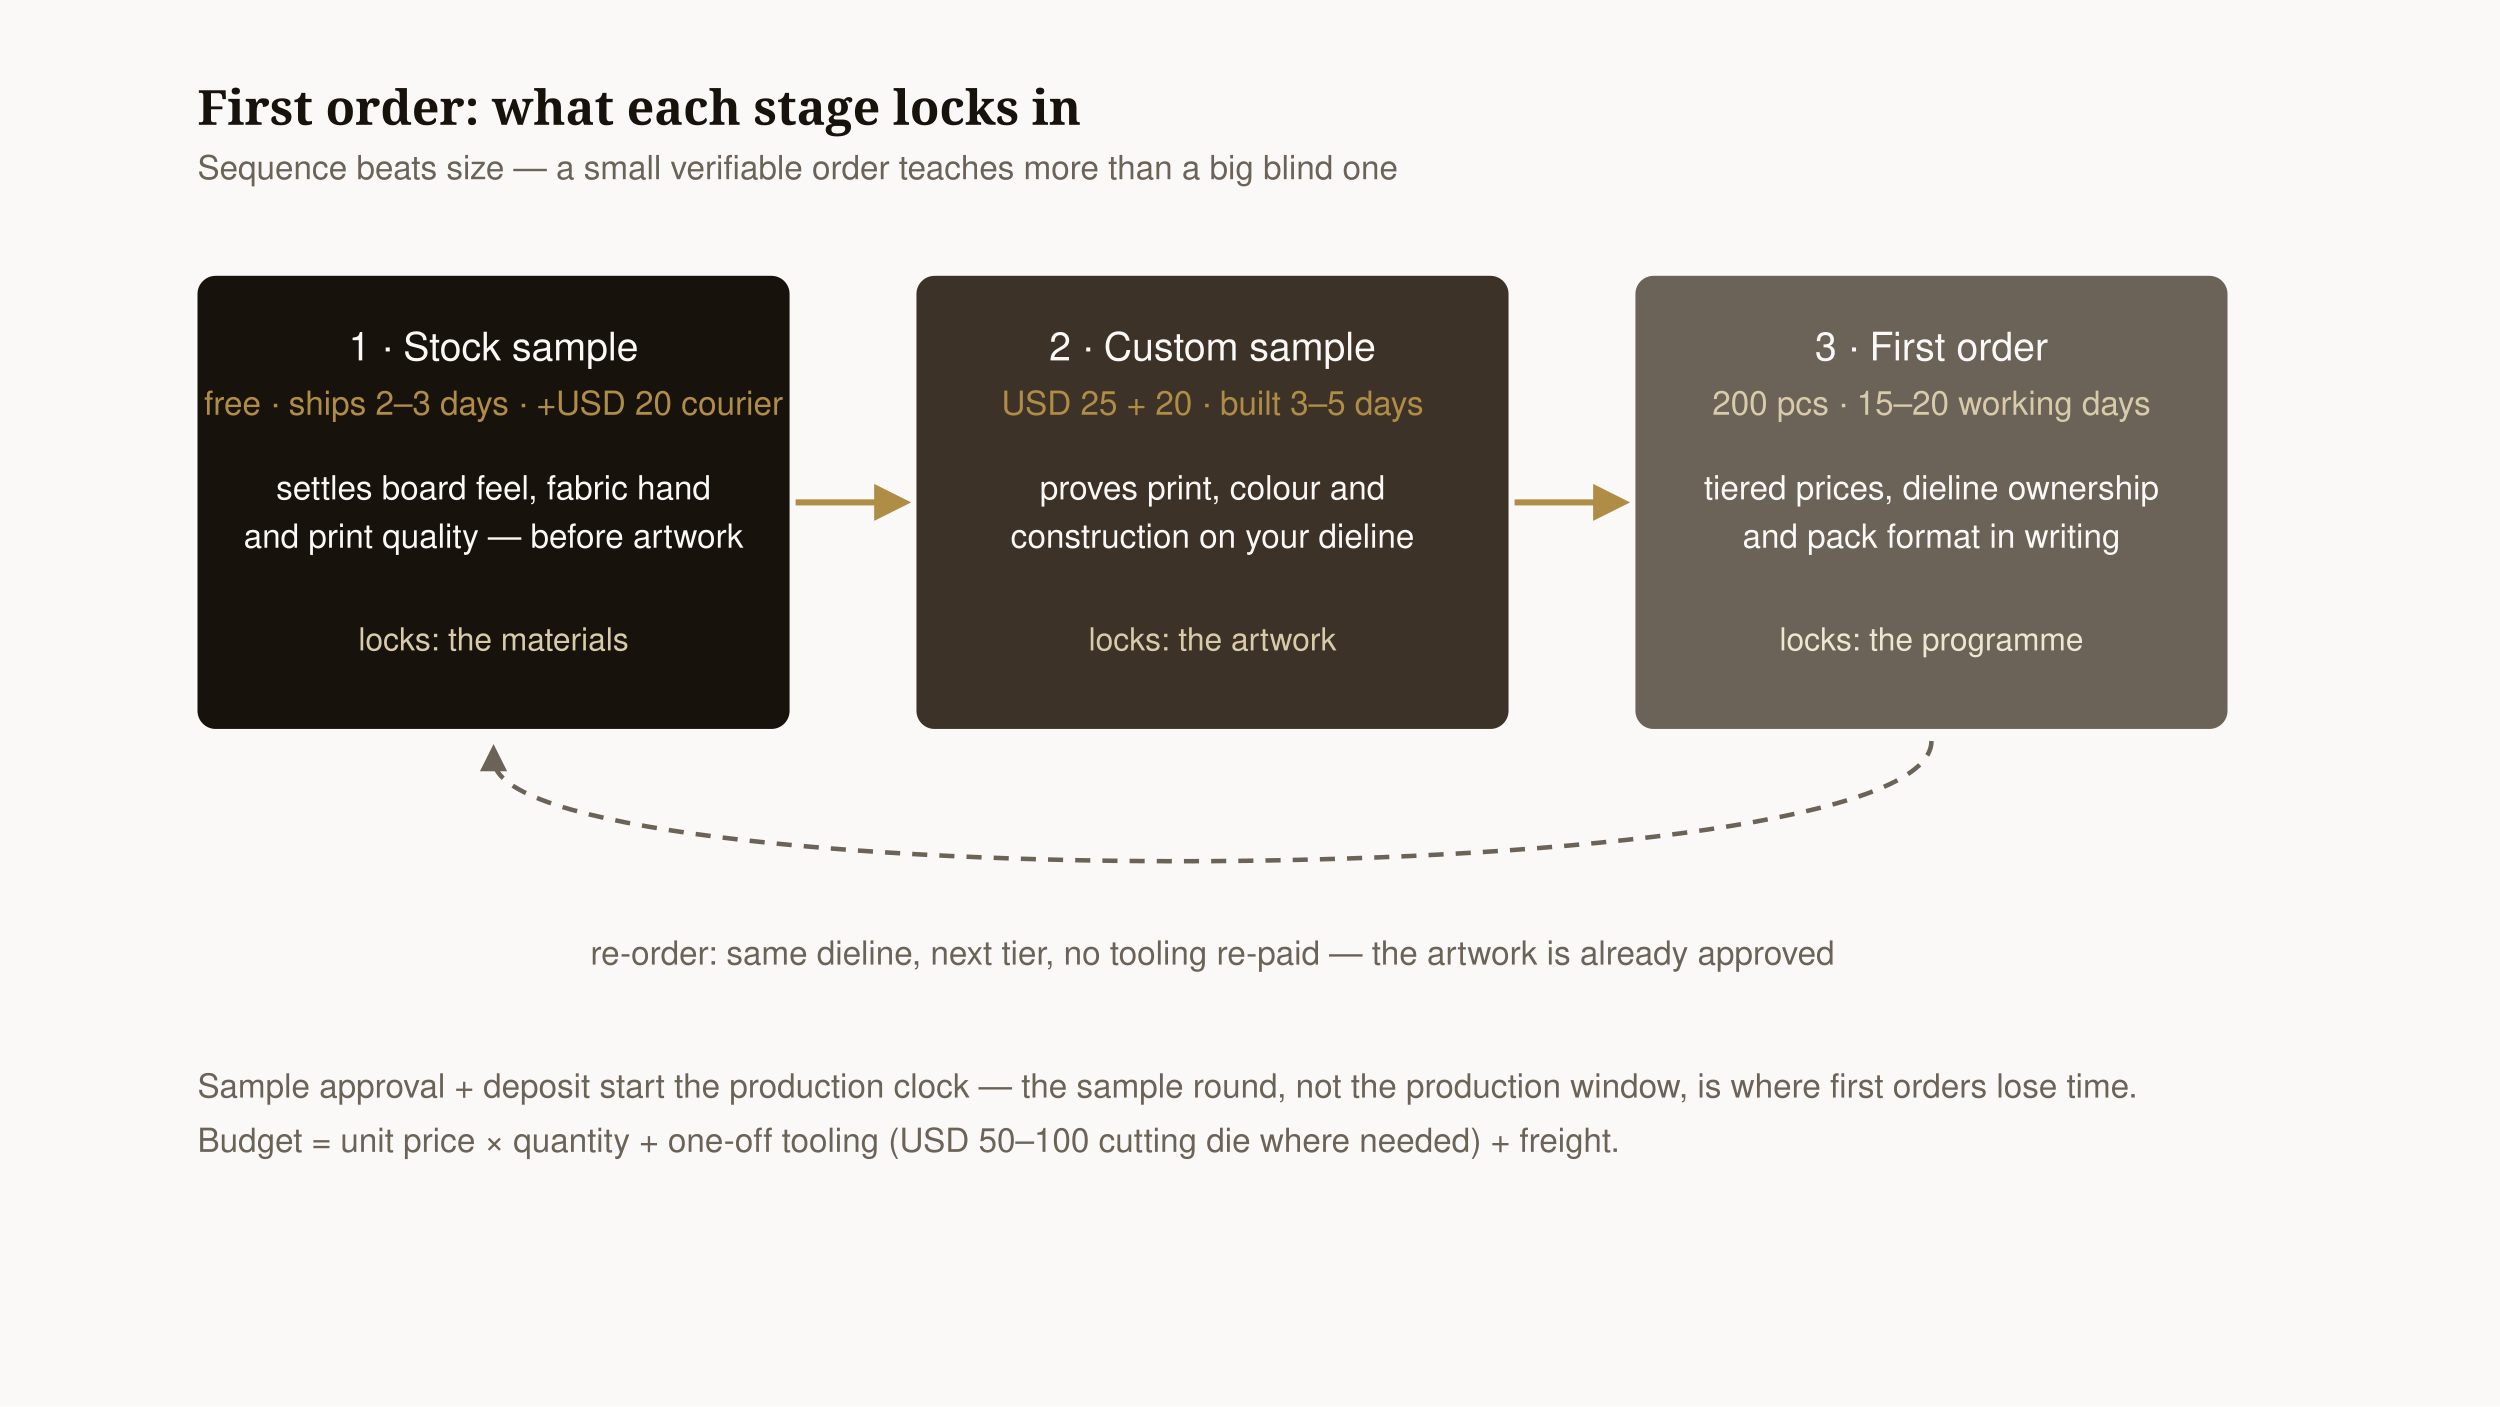
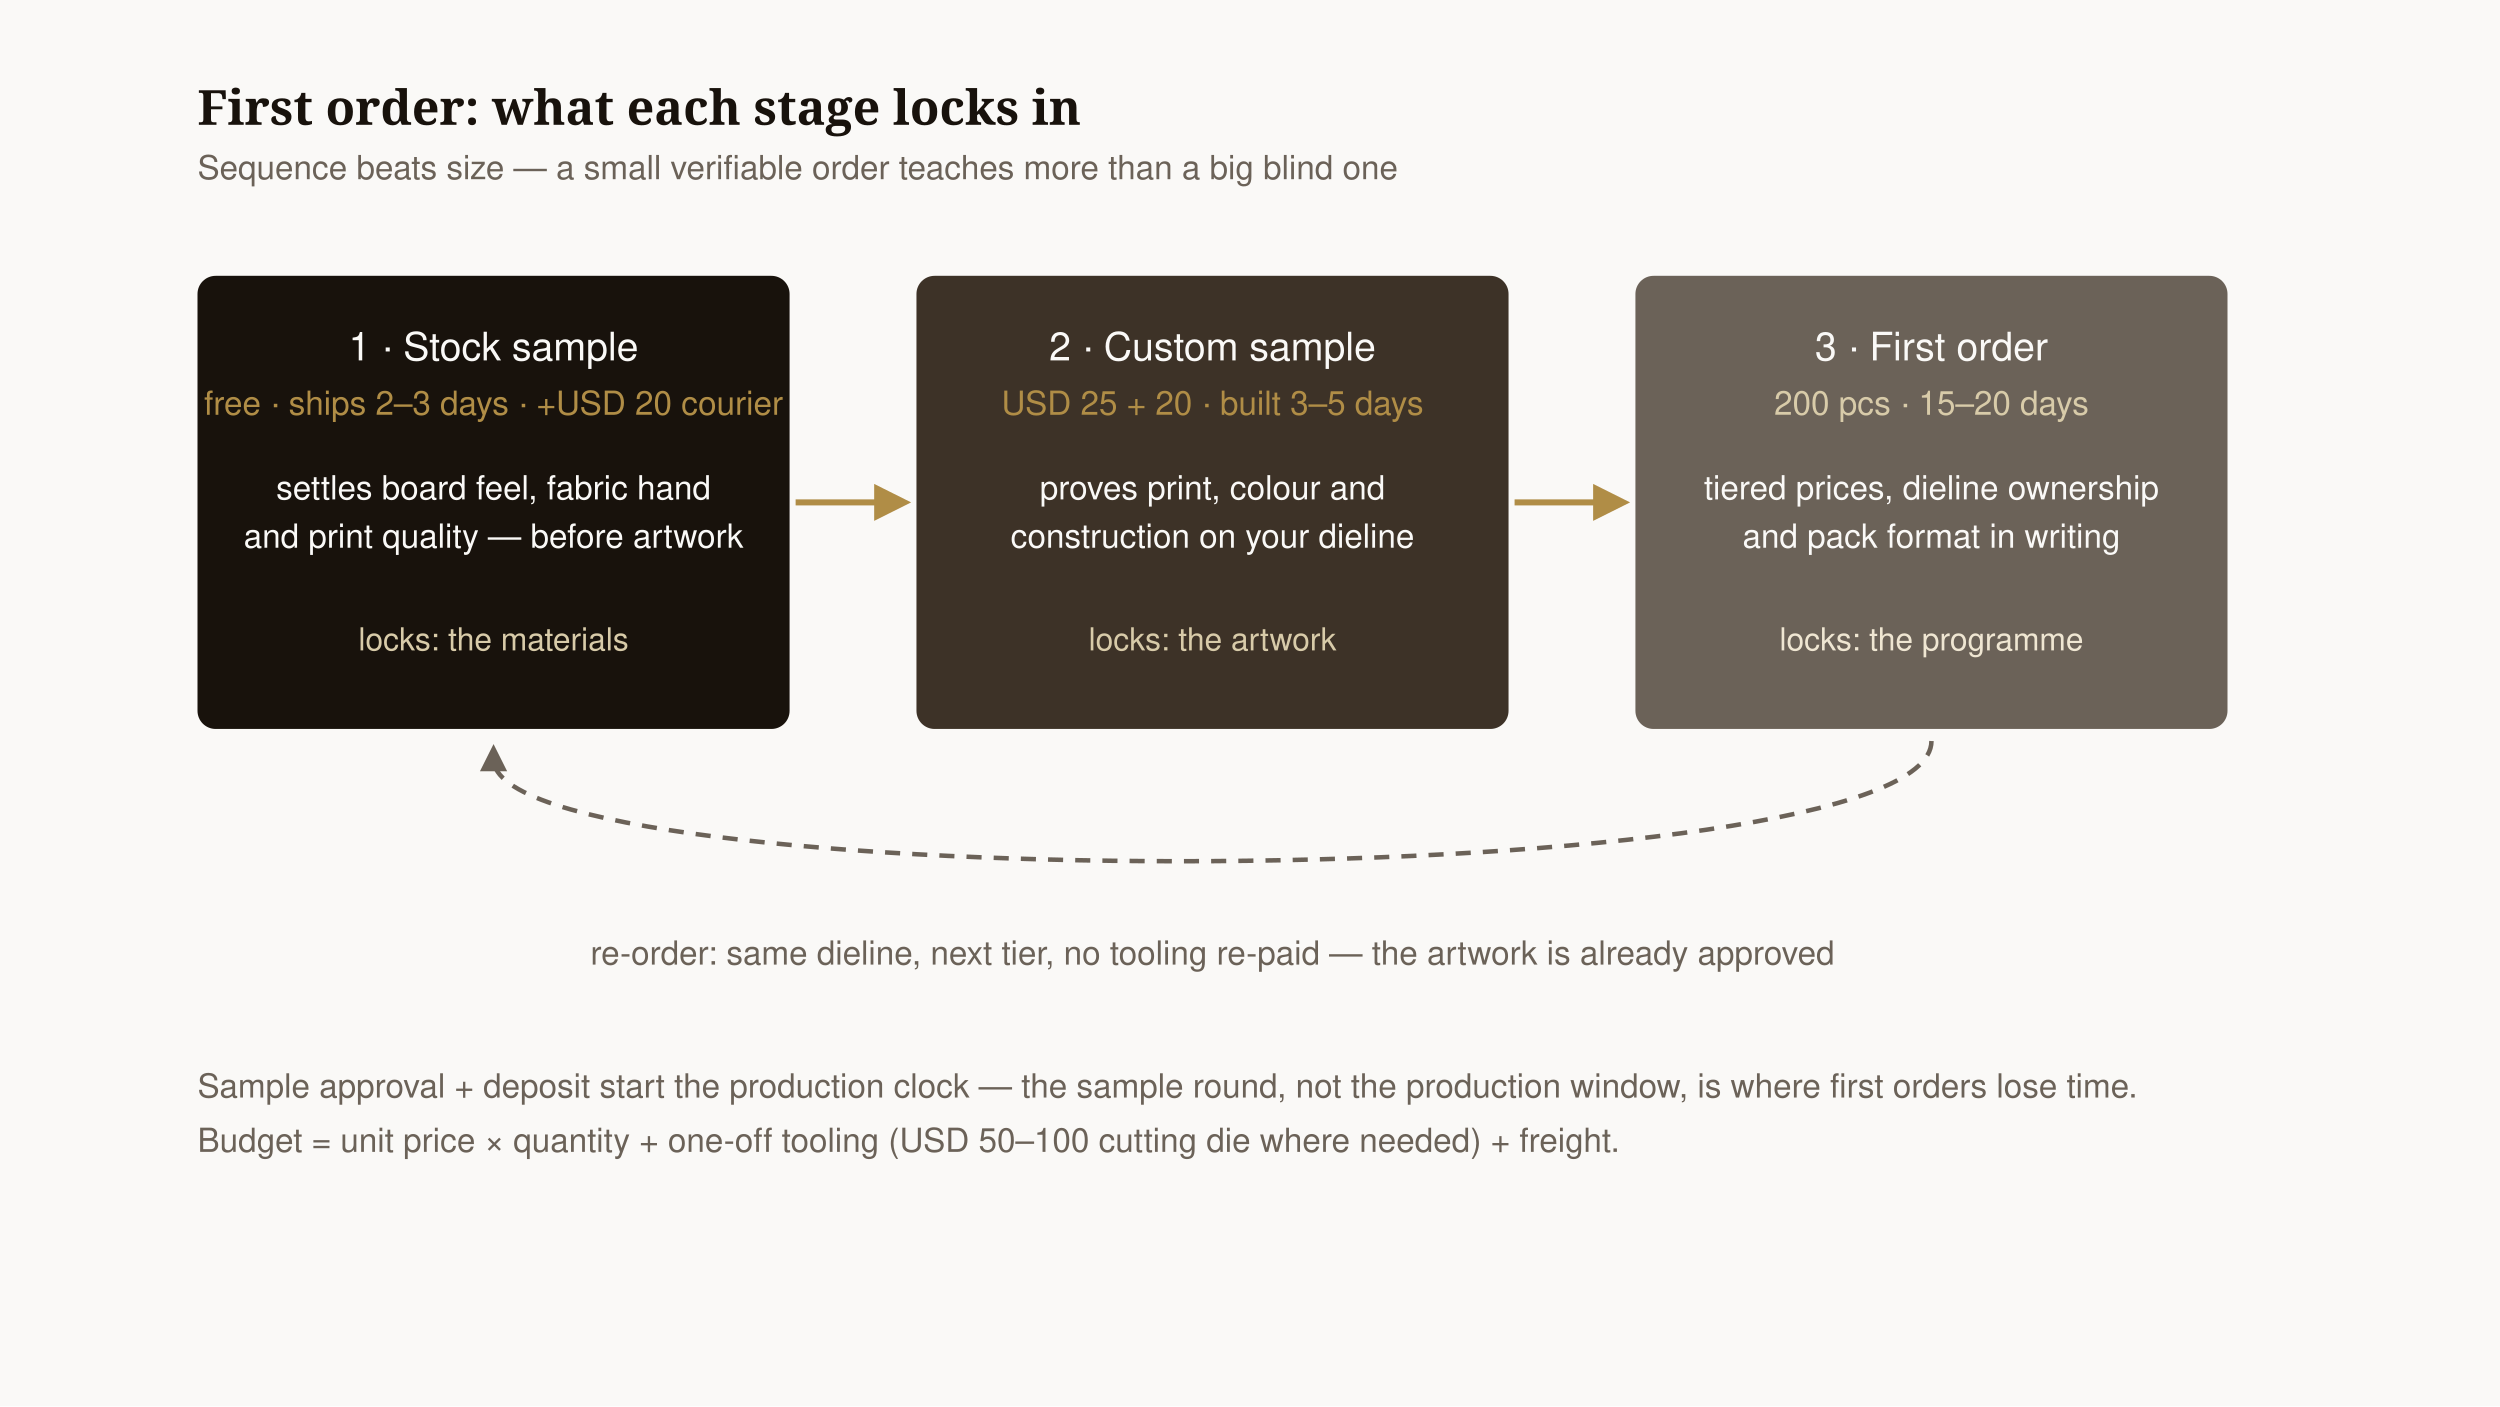
<svg xmlns="http://www.w3.org/2000/svg" viewBox="0 0 1200 675" width="1200" height="675" role="img" aria-label="The first-order path: stock sample, custom sample, first order — and what each stage locks in">
  <rect width="1200" height="675" fill="#faf9f7" />
  <g transform="translate(60 28) scale(1.45)" font-family="Helvetica,Arial,sans-serif">
    <text x="24" y="22" font-family="Georgia,serif" font-size="16" font-weight="600" fill="#18120c">First order: what each stage locks in</text>
    <text x="24" y="40" font-size="11" fill="#6b6258">Sequence beats size — a small verifiable order teaches more than a big blind one</text>
    <g>
      <rect x="24" y="72" width="196" height="150" rx="6" fill="#18120c" />
      <text x="122" y="100" text-anchor="middle" font-size="13" fill="#faf9f7">1 · Stock sample</text>
      <text x="122" y="118" text-anchor="middle" font-size="11" fill="#b08d46">free · ships 2–3 days · +USD 20 courier</text>
      <text x="122" y="146" text-anchor="middle" font-size="11" fill="#faf9f7">settles board feel, fabric hand</text>
      <text x="122" y="162" text-anchor="middle" font-size="11" fill="#faf9f7">and print quality — before artwork</text>
      <text x="122" y="196" text-anchor="middle" font-size="10.5" fill="#d8cba9">locks: the materials</text>
      <rect x="262" y="72" width="196" height="150" rx="6" fill="#3d3227" />
      <text x="360" y="100" text-anchor="middle" font-size="13" fill="#faf9f7">2 · Custom sample</text>
      <text x="360" y="118" text-anchor="middle" font-size="11" fill="#b08d46">USD 25 + 20 · built 3–5 days</text>
      <text x="360" y="146" text-anchor="middle" font-size="11" fill="#faf9f7">proves print, colour and</text>
      <text x="360" y="162" text-anchor="middle" font-size="11" fill="#faf9f7">construction on your dieline</text>
      <text x="360" y="196" text-anchor="middle" font-size="10.5" fill="#d8cba9">locks: the artwork</text>
      <rect x="500" y="72" width="196" height="150" rx="6" fill="#6b6258" />
      <text x="598" y="100" text-anchor="middle" font-size="13" fill="#faf9f7">3 · First order</text>
-       <text x="598" y="118" text-anchor="middle" font-size="11" fill="#d8cba9">200 pcs · 15–20 working days</text>
+       <text x="598" y="118" text-anchor="middle" font-size="11" fill="#d8cba9">200 pcs · 15–20 days</text>
      <text x="598" y="146" text-anchor="middle" font-size="11" fill="#faf9f7">tiered prices, dieline ownership</text>
      <text x="598" y="162" text-anchor="middle" font-size="11" fill="#faf9f7">and pack format in writing</text>
      <text x="598" y="196" text-anchor="middle" font-size="10.5" fill="#efe6d2">locks: the programme</text>
    </g>
    <g stroke="#b08d46" stroke-width="2" fill="#b08d46">
      <line x1="222" y1="147" x2="254" y2="147" />
      <path d="M 258 147 l -9 -4.5 v 9 z" />
      <line x1="460" y1="147" x2="492" y2="147" />
      <path d="M 496 147 l -9 -4.5 v 9 z" />
    </g>
    <path d="M 598 226 C 598 278, 122 278, 122 232" fill="none" stroke="#6b6258" stroke-width="1.5" stroke-dasharray="5 4" />
    <path d="M 122 227 l -4.5 9 h 9 z" fill="#6b6258" />
    <text x="360" y="300" text-anchor="middle" font-size="11" fill="#6b6258">re-order: same dieline, next tier, no tooling re-paid — the artwork is already approved</text>
    <text x="24" y="344" font-size="11" fill="#6b6258">Sample approval + deposit start the production clock — the sample round, not the production window, is where first orders lose time.</text>
    <text x="24" y="362" font-size="11" fill="#6b6258">Budget = unit price × quantity + one-off tooling (USD 50–100 cutting die where needed) + freight.</text>
  </g>
</svg>
